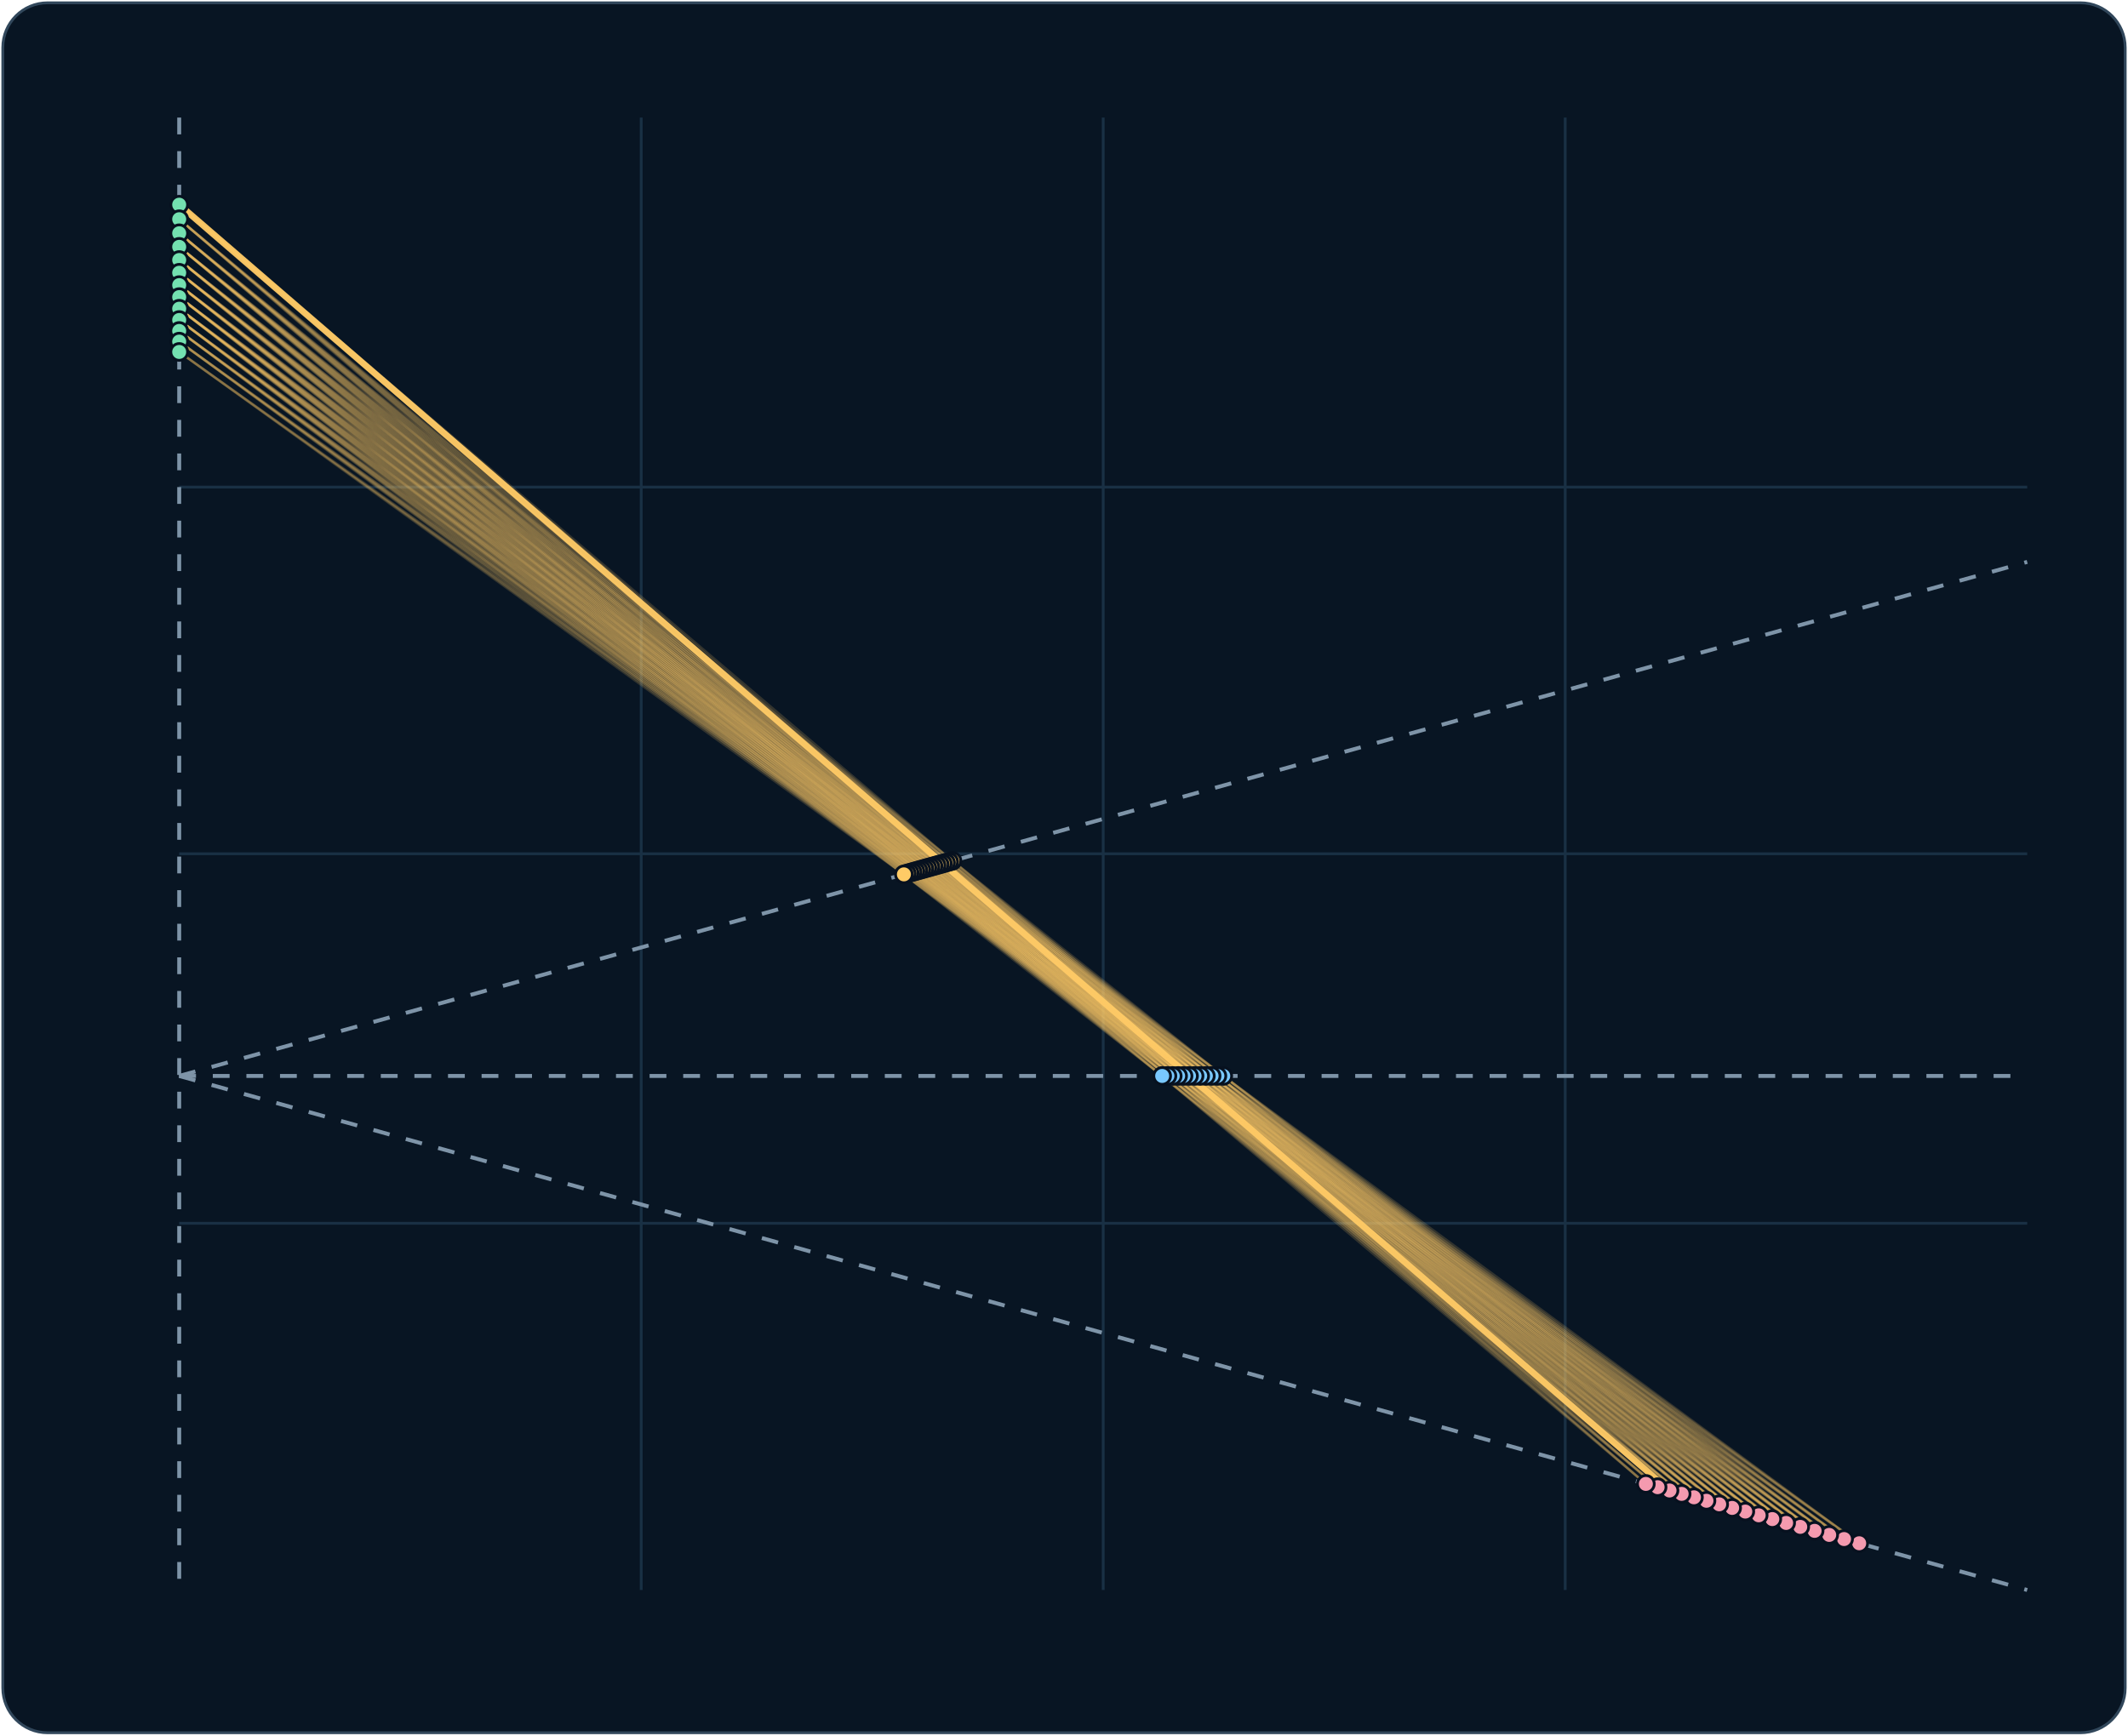
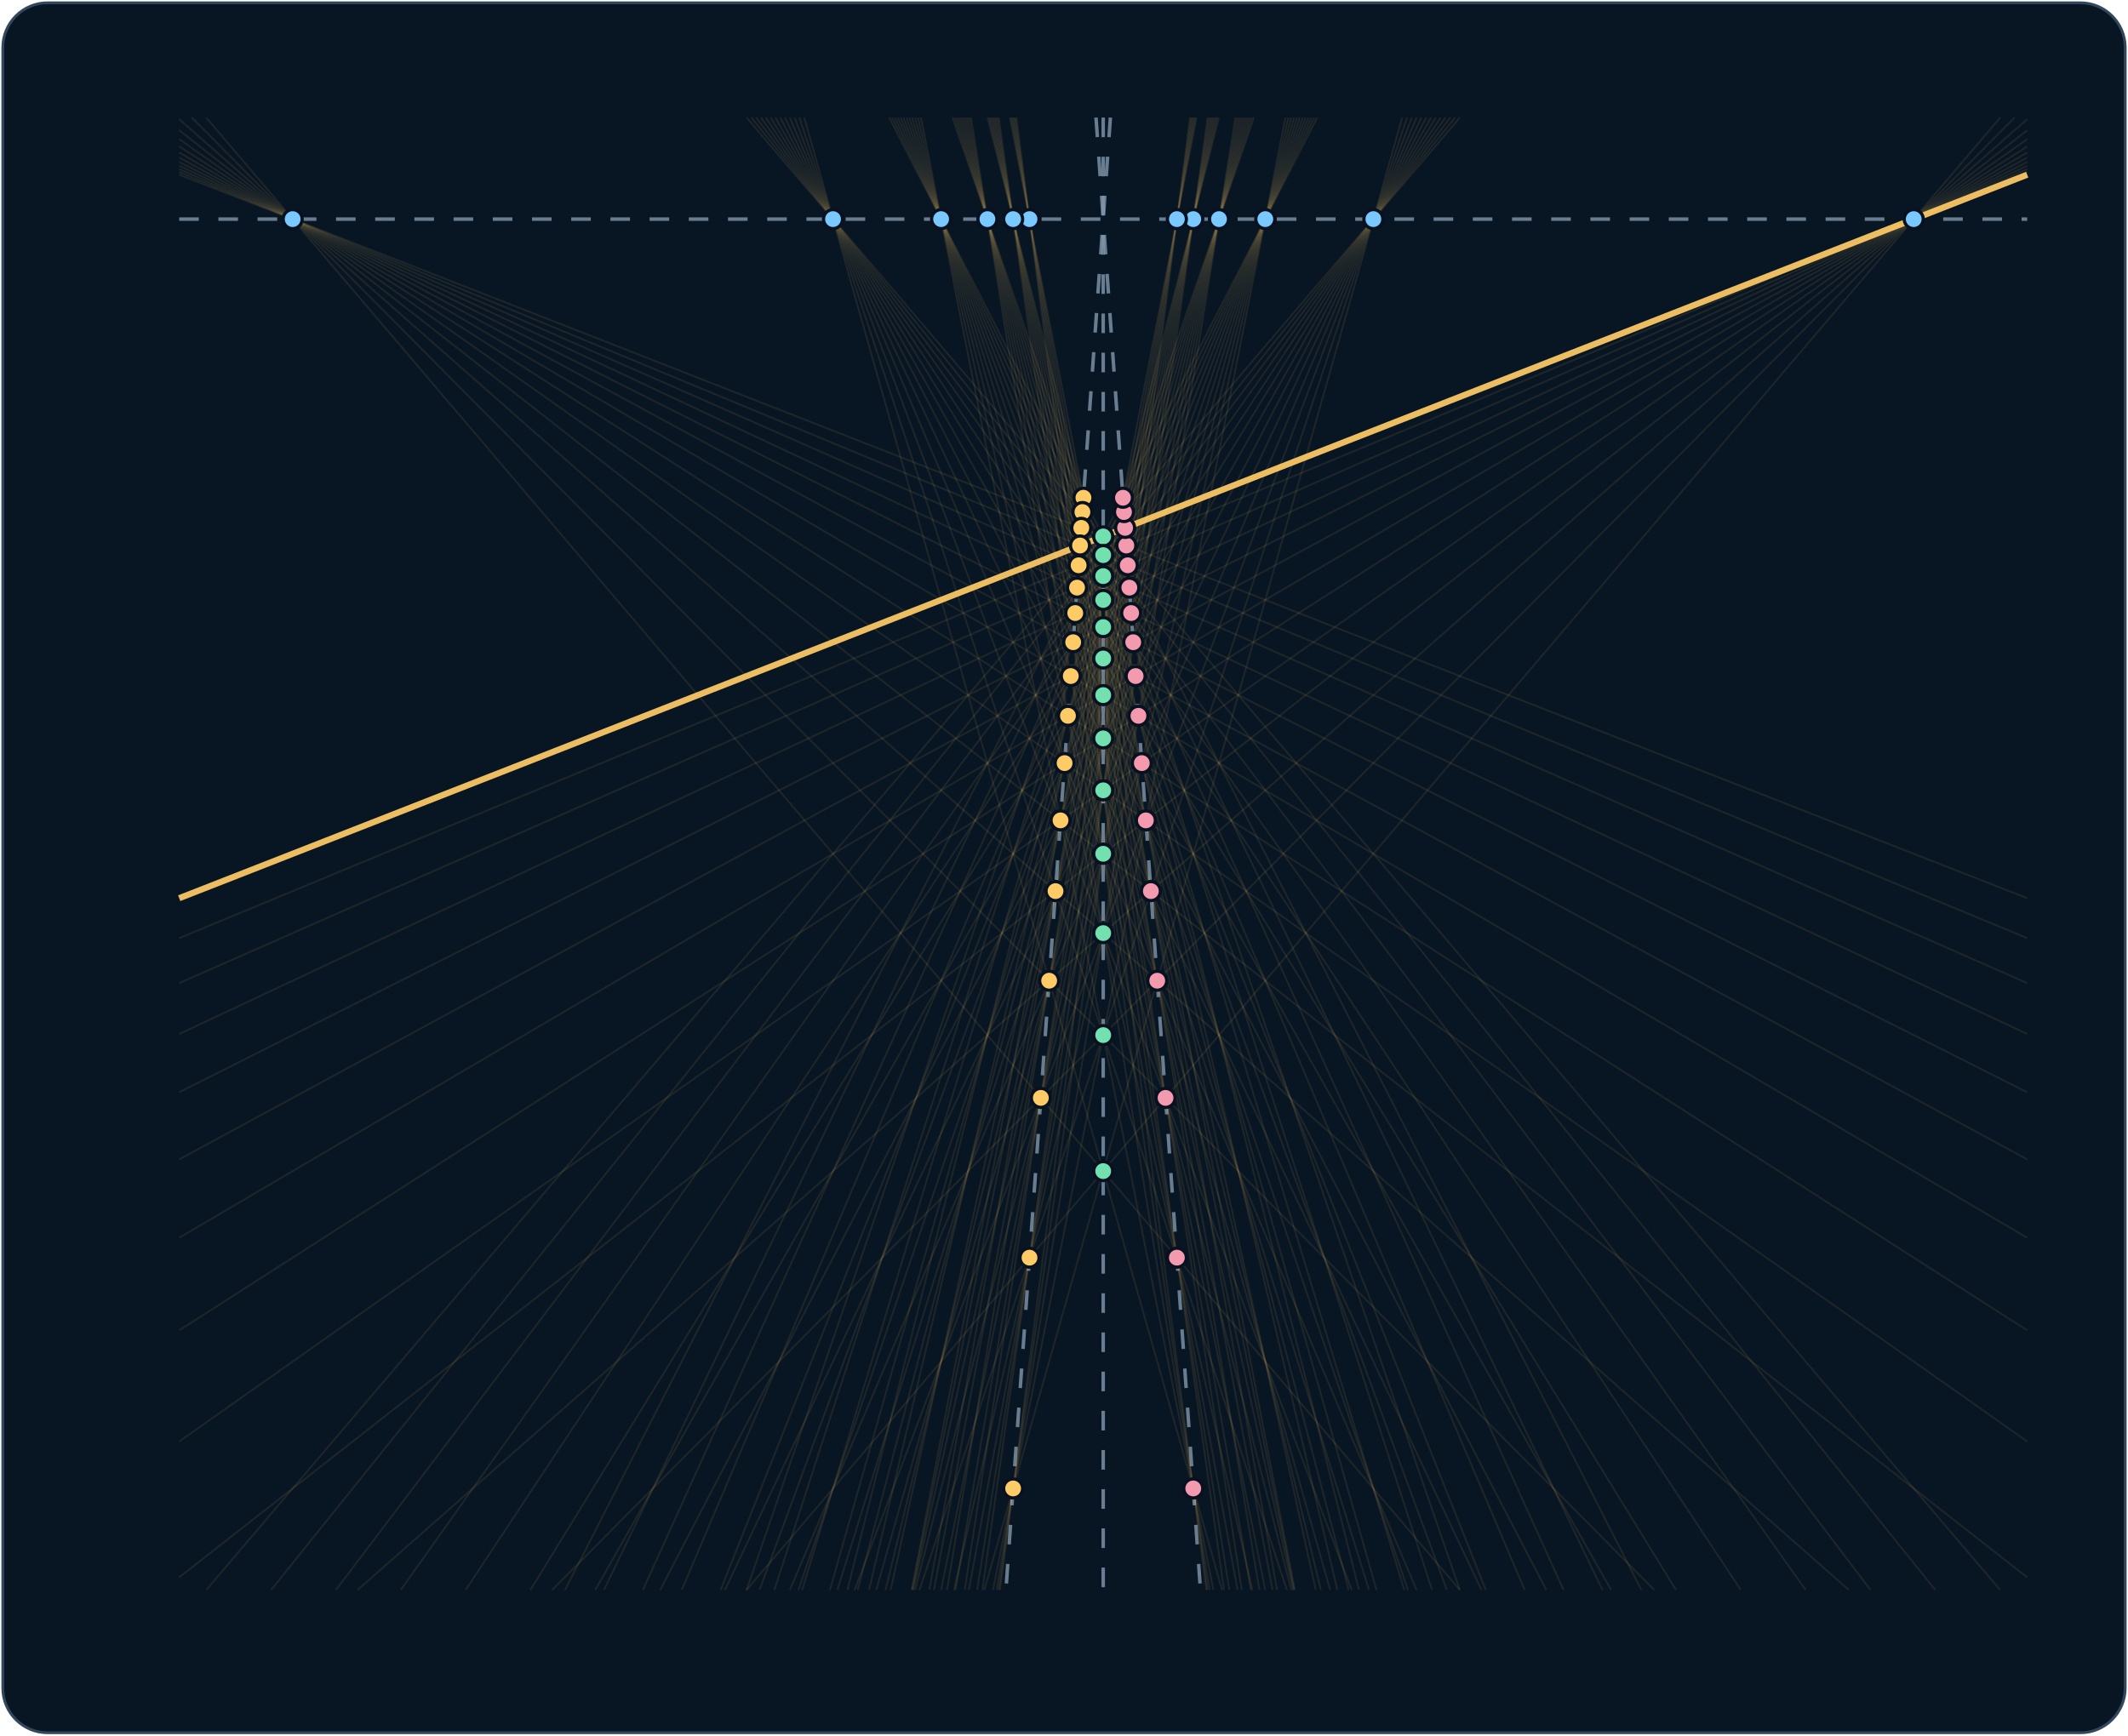
<svg xmlns="http://www.w3.org/2000/svg" viewBox="0 0 760 620" role="img" aria-labelledby="title desc">
  <style>
    .frame { fill: #081523; stroke: #31475b; stroke-width: 1; }
-     .grid { fill: none; stroke: #193044; stroke-width: 1; }
-     .support { fill: none; stroke: #7e94a8; stroke-width: 1.4; stroke-dasharray: 6 6; }
-     .four-line { fill: none; stroke: #ffcb66; stroke-width: .85; stroke-opacity: .17; }
-     .four-line.highlighted { stroke-width: 2.3; stroke-opacity: .95; }
-     .point { stroke: #07111f; stroke-width: 1; }
+     .support { fill: none; stroke: #7e94a8; stroke-width: 1.25; stroke-dasharray: 7 7; stroke-opacity: .82; }
+     .four-line { fill: none; stroke: #ffcb66; stroke-width: .62; stroke-opacity: .095; }
+     .four-line.highlighted { stroke-width: 2.2; stroke-opacity: .92; }
+     .point { stroke: #07111f; stroke-width: 1.15; }
    .family-a { fill: #79c8ff; } .family-b { fill: #73e0b0; }
    .family-c { fill: #ffcb66; } .family-d { fill: #f49aaf; }
  </style>
  <rect class="frame" x="1" y="1" width="758" height="618" rx="16" />
-   <g class="grid">
-     <path d="M64 174H724M64 305H724M64 437H724" />
-     <path d="M229 42V568M394 42V568M559 42V568" />
-   </g>
  <g class="support">
-     <path d="M64 384.367H724" />
-     <path d="M64 42V568" />
-     <path d="M64 384.367L724 200.734" />
-     <path d="M64 384.367L724 568" />
+     <path d="M64 78.276L724 78.276" />
+     <path d="M394 42L394 568" />
+     <path d="M396.573 42L359.263 568" />
+     <path d="M391.427 42L428.737 568" />
  </g>
  <g>
-     <path class="four-line" d="M64 88.184L637.913 544.048" />
-     <path class="four-line" d="M64 92.886L642.947 545.449" />
-     <path class="four-line" d="M64 97.44L648.071 546.874" />
-     <path class="four-line" d="M64 101.854L653.286 548.325" />
-     <path class="four-line" d="M64 106.135L658.595 549.802" />
-     <path class="four-line" d="M64 110.288L664 551.306" />
-     <path class="four-line" d="M64 83.329L628.103 541.318" />
-     <path class="four-line" d="M64 88.184L632.966 542.671" />
-     <path class="four-line" d="M64 92.886L637.913 544.048" />
-     <path class="four-line" d="M64 97.44L642.947 545.449" />
-     <path class="four-line" d="M64 101.854L648.071 546.874" />
-     <path class="four-line" d="M64 106.135L653.286 548.325" />
-     <path class="four-line" d="M64 110.288L658.595 549.802" />
-     <path class="four-line" d="M64 114.318L664 551.306" />
-     <path class="four-line" d="M64 78.312L618.622 538.68" />
-     <path class="four-line" d="M64 83.329L623.322 539.988" />
-     <path class="four-line" d="M64 88.184L628.103 541.318" />
-     <path class="four-line" d="M64 92.886L632.966 542.671" />
-     <path class="four-line" d="M64 97.44L637.913 544.048" />
-     <path class="four-line" d="M64 101.854L642.947 545.449" />
-     <path class="four-line" d="M64 106.135L648.071 546.874" />
-     <path class="four-line" d="M64 110.288L653.286 548.325" />
-     <path class="four-line" d="M64 114.318L658.595 549.802" />
-     <path class="four-line" d="M64 118.232L664 551.306" />
-     <path class="four-line" d="M64 73.124L609.455 536.13" />
-     <path class="four-line" d="M64 78.312L614 537.394" />
-     <path class="four-line" d="M64 83.329L618.622 538.68" />
-     <path class="four-line" d="M64 88.184L623.322 539.988" />
-     <path class="four-line" d="M64 92.886L628.103 541.318" />
-     <path class="four-line" d="M64 97.44L632.966 542.671" />
-     <path class="four-line" d="M64 101.854L637.913 544.048" />
-     <path class="four-line" d="M64 106.135L642.947 545.449" />
-     <path class="four-line" d="M64 110.288L648.071 546.874" />
-     <path class="four-line" d="M64 114.318L653.286 548.325" />
-     <path class="four-line" d="M64 118.232L658.595 549.802" />
-     <path class="four-line" d="M64 122.034L664 551.306" />
-     <path class="four-line" d="M64 73.124L604.984 534.886" />
-     <path class="four-line" d="M64 78.312L609.455 536.13" />
-     <path class="four-line" d="M64 83.329L614 537.394" />
-     <path class="four-line" d="M64 88.184L618.622 538.68" />
-     <path class="four-line" d="M64 92.886L623.322 539.988" />
-     <path class="four-line" d="M64 97.44L628.103 541.318" />
-     <path class="four-line" d="M64 101.854L632.966 542.671" />
-     <path class="four-line" d="M64 106.135L637.913 544.048" />
-     <path class="four-line" d="M64 110.288L642.947 545.449" />
-     <path class="four-line" d="M64 114.318L648.071 546.874" />
-     <path class="four-line" d="M64 118.232L653.286 548.325" />
-     <path class="four-line" d="M64 122.034L658.595 549.802" />
-     <path class="four-line" d="M64 125.729L664 551.306" />
-     <path class="four-line" d="M64 73.124L600.585 533.662" />
-     <path class="four-line" d="M64 78.312L604.984 534.886" />
-     <path class="four-line" d="M64 83.329L609.455 536.13" />
-     <path class="four-line" d="M64 88.184L614 537.394" />
-     <path class="four-line" d="M64 92.886L618.622 538.68" />
-     <path class="four-line" d="M64 97.44L623.322 539.988" />
-     <path class="four-line" d="M64 101.854L628.103 541.318" />
-     <path class="four-line" d="M64 106.135L632.966 542.671" />
-     <path class="four-line" d="M64 110.288L637.913 544.048" />
-     <path class="four-line" d="M64 114.318L642.947 545.449" />
-     <path class="four-line" d="M64 118.232L648.071 546.874" />
-     <path class="four-line" d="M64 122.034L653.286 548.325" />
-     <path class="four-line" d="M64 125.729L658.595 549.802" />
-     <path class="four-line highlighted" d="M64 73.124L596.258 532.458" />
-     <path class="four-line" d="M64 78.312L600.585 533.662" />
-     <path class="four-line" d="M64 83.329L604.984 534.886" />
-     <path class="four-line" d="M64 88.184L609.455 536.13" />
-     <path class="four-line" d="M64 92.886L614 537.394" />
-     <path class="four-line" d="M64 97.44L618.622 538.68" />
-     <path class="four-line" d="M64 101.854L623.322 539.988" />
-     <path class="four-line" d="M64 106.135L628.103 541.318" />
-     <path class="four-line" d="M64 110.288L632.966 542.671" />
-     <path class="four-line" d="M64 114.318L637.913 544.048" />
-     <path class="four-line" d="M64 118.232L642.947 545.449" />
-     <path class="four-line" d="M64 122.034L648.071 546.874" />
-     <path class="four-line" d="M64 125.729L653.286 548.325" />
-     <path class="four-line" d="M64 73.124L592 531.273" />
-     <path class="four-line" d="M64 78.312L596.258 532.458" />
-     <path class="four-line" d="M64 83.329L600.585 533.662" />
-     <path class="four-line" d="M64 88.184L604.984 534.886" />
-     <path class="four-line" d="M64 92.886L609.455 536.13" />
-     <path class="four-line" d="M64 97.44L614 537.394" />
-     <path class="four-line" d="M64 101.854L618.622 538.68" />
-     <path class="four-line" d="M64 106.135L623.322 539.988" />
-     <path class="four-line" d="M64 110.288L628.103 541.318" />
-     <path class="four-line" d="M64 114.318L632.966 542.671" />
-     <path class="four-line" d="M64 118.232L637.913 544.048" />
-     <path class="four-line" d="M64 122.034L642.947 545.449" />
-     <path class="four-line" d="M64 125.729L648.071 546.874" />
-     <path class="four-line" d="M64 73.124L587.81 530.107" />
-     <path class="four-line" d="M64 78.312L592 531.273" />
-     <path class="four-line" d="M64 83.329L596.258 532.458" />
-     <path class="four-line" d="M64 88.184L600.585 533.662" />
-     <path class="four-line" d="M64 92.886L604.984 534.886" />
-     <path class="four-line" d="M64 97.44L609.455 536.13" />
-     <path class="four-line" d="M64 101.854L614 537.394" />
-     <path class="four-line" d="M64 106.135L618.622 538.68" />
-     <path class="four-line" d="M64 110.288L623.322 539.988" />
-     <path class="four-line" d="M64 114.318L628.103 541.318" />
-     <path class="four-line" d="M64 118.232L632.966 542.671" />
-     <path class="four-line" d="M64 122.034L637.913 544.048" />
-     <path class="four-line" d="M64 78.312L587.81 530.107" />
-     <path class="four-line" d="M64 83.329L592 531.273" />
-     <path class="four-line" d="M64 88.184L596.258 532.458" />
-     <path class="four-line" d="M64 92.886L600.585 533.662" />
-     <path class="four-line" d="M64 97.44L604.984 534.886" />
-     <path class="four-line" d="M64 101.854L609.455 536.13" />
-     <path class="four-line" d="M64 106.135L614 537.394" />
-     <path class="four-line" d="M64 110.288L618.622 538.68" />
-     <path class="four-line" d="M64 114.318L623.322 539.988" />
-     <path class="four-line" d="M64 118.232L628.103 541.318" />
-     <path class="four-line" d="M64 83.329L587.81 530.107" />
-     <path class="four-line" d="M64 88.184L592 531.273" />
-     <path class="four-line" d="M64 92.886L596.258 532.458" />
-     <path class="four-line" d="M64 97.44L600.585 533.662" />
-     <path class="four-line" d="M64 101.854L604.984 534.886" />
-     <path class="four-line" d="M64 106.135L609.455 536.13" />
-     <path class="four-line" d="M64 110.288L614 537.394" />
-     <path class="four-line" d="M64 114.318L618.622 538.68" />
-     <path class="four-line" d="M64 88.184L587.81 530.107" />
-     <path class="four-line" d="M64 92.886L592 531.273" />
-     <path class="four-line" d="M64 97.44L596.258 532.458" />
-     <path class="four-line" d="M64 101.854L600.585 533.662" />
-     <path class="four-line" d="M64 106.135L604.984 534.886" />
-     <path class="four-line" d="M64 110.288L609.455 536.13" />
+     <path class="four-line" d="M360.667 42L462.421 568" />
+     <path class="four-line" d="M361.135 42L456.105 568" />
+     <path class="four-line" d="M361.602 42L449.789 568" />
+     <path class="four-line" d="M362.07 42L443.474 568" />
+     <path class="four-line" d="M362.538 42L437.158 568" />
+     <path class="four-line" d="M363.006 42L430.842 568" />
+     <path class="four-line" d="M352.687 42L485.345 568" />
+     <path class="four-line" d="M353.259 42L477.626 568" />
+     <path class="four-line" d="M353.831 42L469.906 568" />
+     <path class="four-line" d="M354.403 42L462.187 568" />
+     <path class="four-line" d="M354.975 42L454.468 568" />
+     <path class="four-line" d="M355.546 42L446.749 568" />
+     <path class="four-line" d="M356.118 42L439.029 568" />
+     <path class="four-line" d="M356.69 42L431.31 568" />
+     <path class="four-line" d="M340.149 42L521.368 568" />
+     <path class="four-line" d="M340.884 42L511.444 568" />
+     <path class="four-line" d="M341.619 42L501.519 568" />
+     <path class="four-line" d="M342.354 42L491.594 568" />
+     <path class="four-line" d="M343.089 42L481.669 568" />
+     <path class="four-line" d="M343.825 42L471.744 568" />
+     <path class="four-line" d="M344.56 42L461.82 568" />
+     <path class="four-line" d="M345.295 42L451.895 568" />
+     <path class="four-line" d="M346.03 42L441.97 568" />
+     <path class="four-line" d="M346.765 42L432.045 568" />
+     <path class="four-line" d="M317.579 42L586.211 568" />
+     <path class="four-line" d="M318.608 42L572.316 568" />
+     <path class="four-line" d="M319.637 42L558.421 568" />
+     <path class="four-line" d="M320.667 42L544.526 568" />
+     <path class="four-line" d="M321.696 42L530.632 568" />
+     <path class="four-line" d="M322.725 42L516.737 568" />
+     <path class="four-line" d="M323.754 42L502.842 568" />
+     <path class="four-line" d="M324.784 42L488.947 568" />
+     <path class="four-line" d="M325.813 42L475.053 568" />
+     <path class="four-line" d="M326.842 42L461.158 568" />
+     <path class="four-line" d="M327.871 42L447.263 568" />
+     <path class="four-line" d="M328.901 42L433.368 568" />
+     <path class="four-line" d="M266.632 42L714.351 568" />
+     <path class="four-line" d="M268.347 42L691.193 568" />
+     <path class="four-line" d="M270.062 42L668.035 568" />
+     <path class="four-line" d="M271.778 42L644.877 568" />
+     <path class="four-line" d="M273.493 42L621.719 568" />
+     <path class="four-line" d="M275.209 42L598.561 568" />
+     <path class="four-line" d="M276.924 42L575.404 568" />
+     <path class="four-line" d="M278.639 42L552.246 568" />
+     <path class="four-line" d="M280.355 42L529.088 568" />
+     <path class="four-line" d="M282.07 42L505.93 568" />
+     <path class="four-line" d="M283.786 42L482.772 568" />
+     <path class="four-line" d="M285.501 42L459.614 568" />
+     <path class="four-line" d="M287.216 42L436.456 568" />
+     <path class="four-line" d="M64 62.405L724 320.871" />
+     <path class="four-line" d="M64 61.472L724 335.141" />
+     <path class="four-line" d="M64 60.421L724 351.195" />
+     <path class="four-line" d="M64 59.231L724 369.39" />
+     <path class="four-line" d="M64 57.871L724 390.183" />
+     <path class="four-line" d="M64 56.301L724 414.176" />
+     <path class="four-line" d="M64 54.47L724 442.168" />
+     <path class="four-line" d="M64 52.306L724 475.249" />
+     <path class="four-line" d="M64 49.709L724 514.947" />
+     <path class="four-line" d="M64 46.534L724 563.466" />
+     <path class="four-line" d="M64 42.567L660.316 568" />
+     <path class="four-line" d="M68.503 42L590.842 568" />
+     <path class="four-line" d="M73.649 42L521.368 568" />
+     <path class="four-line highlighted" d="M64 320.871L724 62.405" />
+     <path class="four-line" d="M64 335.141L724 61.472" />
+     <path class="four-line" d="M64 351.195L724 60.421" />
+     <path class="four-line" d="M64 369.39L724 59.231" />
+     <path class="four-line" d="M64 390.183L724 57.871" />
+     <path class="four-line" d="M64 414.176L724 56.301" />
+     <path class="four-line" d="M64 442.168L724 54.47" />
+     <path class="four-line" d="M64 475.249L724 52.306" />
+     <path class="four-line" d="M64 514.947L724 49.709" />
+     <path class="four-line" d="M64 563.466L724 46.534" />
+     <path class="four-line" d="M724 42.567L127.684 568" />
+     <path class="four-line" d="M719.497 42L197.158 568" />
+     <path class="four-line" d="M714.351 42L266.632 568" />
+     <path class="four-line" d="M521.368 42L73.649 568" />
+     <path class="four-line" d="M519.653 42L96.807 568" />
+     <path class="four-line" d="M517.938 42L119.965 568" />
+     <path class="four-line" d="M516.222 42L143.123 568" />
+     <path class="four-line" d="M514.507 42L166.281 568" />
+     <path class="four-line" d="M512.791 42L189.439 568" />
+     <path class="four-line" d="M511.076 42L212.596 568" />
+     <path class="four-line" d="M509.361 42L235.754 568" />
+     <path class="four-line" d="M507.645 42L258.912 568" />
+     <path class="four-line" d="M505.93 42L282.07 568" />
+     <path class="four-line" d="M504.214 42L305.228 568" />
+     <path class="four-line" d="M502.499 42L328.386 568" />
+     <path class="four-line" d="M500.784 42L351.544 568" />
+     <path class="four-line" d="M470.421 42L201.789 568" />
+     <path class="four-line" d="M469.392 42L215.684 568" />
+     <path class="four-line" d="M468.363 42L229.579 568" />
+     <path class="four-line" d="M467.333 42L243.474 568" />
+     <path class="four-line" d="M466.304 42L257.368 568" />
+     <path class="four-line" d="M465.275 42L271.263 568" />
+     <path class="four-line" d="M464.246 42L285.158 568" />
+     <path class="four-line" d="M463.216 42L299.053 568" />
+     <path class="four-line" d="M462.187 42L312.947 568" />
+     <path class="four-line" d="M461.158 42L326.842 568" />
+     <path class="four-line" d="M460.129 42L340.737 568" />
+     <path class="four-line" d="M459.099 42L354.632 568" />
+     <path class="four-line" d="M447.851 42L266.632 568" />
+     <path class="four-line" d="M447.116 42L276.556 568" />
+     <path class="four-line" d="M446.381 42L286.481 568" />
+     <path class="four-line" d="M445.646 42L296.406 568" />
+     <path class="four-line" d="M444.911 42L306.331 568" />
+     <path class="four-line" d="M444.175 42L316.256 568" />
+     <path class="four-line" d="M443.44 42L326.18 568" />
+     <path class="four-line" d="M442.705 42L336.105 568" />
+     <path class="four-line" d="M441.97 42L346.03 568" />
+     <path class="four-line" d="M441.235 42L355.955 568" />
+     <path class="four-line" d="M435.313 42L302.655 568" />
+     <path class="four-line" d="M434.741 42L310.374 568" />
+     <path class="four-line" d="M434.169 42L318.094 568" />
+     <path class="four-line" d="M433.597 42L325.813 568" />
+     <path class="four-line" d="M433.025 42L333.532 568" />
+     <path class="four-line" d="M432.454 42L341.251 568" />
+     <path class="four-line" d="M431.882 42L348.971 568" />
+     <path class="four-line" d="M431.31 42L356.69 568" />
+     <path class="four-line" d="M427.333 42L325.579 568" />
+     <path class="four-line" d="M426.865 42L331.895 568" />
+     <path class="four-line" d="M426.398 42L338.211 568" />
+     <path class="four-line" d="M425.93 42L344.526 568" />
+     <path class="four-line" d="M425.462 42L350.842 568" />
+     <path class="four-line" d="M424.994 42L357.158 568" />
  </g>
  <g>
-     <circle class="point family-a" cx="436.881" cy="384.367" r="3" />
-     <circle class="point family-a" cx="434.787" cy="384.367" r="3" />
-     <circle class="point family-a" cx="432.715" cy="384.367" r="3" />
-     <circle class="point family-a" cx="430.667" cy="384.367" r="3" />
-     <circle class="point family-a" cx="428.641" cy="384.367" r="3" />
-     <circle class="point family-a" cx="426.637" cy="384.367" r="3" />
-     <circle class="point family-a" cx="424.656" cy="384.367" r="3" />
-     <circle class="point family-a" cx="422.696" cy="384.367" r="3" />
-     <circle class="point family-a" cx="420.757" cy="384.367" r="3" />
-     <circle class="point family-a" cx="418.839" cy="384.367" r="3" />
-     <circle class="point family-a" cx="416.941" cy="384.367" r="3" />
-     <circle class="point family-a" cx="415.064" cy="384.367" r="3" />
-     <circle class="point family-b" cx="64" cy="73.124" r="3" />
-     <circle class="point family-b" cx="64" cy="78.312" r="3" />
-     <circle class="point family-b" cx="64" cy="83.329" r="3" />
-     <circle class="point family-b" cx="64" cy="88.184" r="3" />
-     <circle class="point family-b" cx="64" cy="92.886" r="3" />
-     <circle class="point family-b" cx="64" cy="97.44" r="3" />
-     <circle class="point family-b" cx="64" cy="101.854" r="3" />
-     <circle class="point family-b" cx="64" cy="106.135" r="3" />
-     <circle class="point family-b" cx="64" cy="110.288" r="3" />
-     <circle class="point family-b" cx="64" cy="114.318" r="3" />
-     <circle class="point family-b" cx="64" cy="118.232" r="3" />
-     <circle class="point family-b" cx="64" cy="122.034" r="3" />
-     <circle class="point family-b" cx="64" cy="125.729" r="3" />
-     <circle class="point family-c" cx="340.151" cy="307.533" r="3" />
-     <circle class="point family-c" cx="339" cy="307.853" r="3" />
-     <circle class="point family-c" cx="337.859" cy="308.171" r="3" />
-     <circle class="point family-c" cx="336.727" cy="308.485" r="3" />
-     <circle class="point family-c" cx="335.605" cy="308.798" r="3" />
-     <circle class="point family-c" cx="334.492" cy="309.107" r="3" />
-     <circle class="point family-c" cx="333.388" cy="309.415" r="3" />
-     <circle class="point family-c" cx="332.293" cy="309.719" r="3" />
-     <circle class="point family-c" cx="331.206" cy="310.021" r="3" />
-     <circle class="point family-c" cx="330.129" cy="310.321" r="3" />
-     <circle class="point family-c" cx="329.06" cy="310.619" r="3" />
-     <circle class="point family-c" cx="328" cy="310.914" r="3" />
-     <circle class="point family-c" cx="326.948" cy="311.206" r="3" />
-     <circle class="point family-c" cx="325.905" cy="311.497" r="3" />
-     <circle class="point family-c" cx="324.87" cy="311.785" r="3" />
-     <circle class="point family-c" cx="323.843" cy="312.07" r="3" />
-     <circle class="point family-c" cx="322.824" cy="312.354" r="3" />
-     <circle class="point family-d" cx="664" cy="551.306" r="3" />
-     <circle class="point family-d" cx="658.595" cy="549.802" r="3" />
-     <circle class="point family-d" cx="653.286" cy="548.325" r="3" />
-     <circle class="point family-d" cx="648.071" cy="546.874" r="3" />
-     <circle class="point family-d" cx="642.947" cy="545.449" r="3" />
-     <circle class="point family-d" cx="637.913" cy="544.048" r="3" />
-     <circle class="point family-d" cx="632.966" cy="542.671" r="3" />
-     <circle class="point family-d" cx="628.103" cy="541.318" r="3" />
-     <circle class="point family-d" cx="623.322" cy="539.988" r="3" />
-     <circle class="point family-d" cx="618.622" cy="538.68" r="3" />
-     <circle class="point family-d" cx="614" cy="537.394" r="3" />
-     <circle class="point family-d" cx="609.455" cy="536.13" r="3" />
-     <circle class="point family-d" cx="604.984" cy="534.886" r="3" />
-     <circle class="point family-d" cx="600.585" cy="533.662" r="3" />
-     <circle class="point family-d" cx="596.258" cy="532.458" r="3" />
-     <circle class="point family-d" cx="592" cy="531.273" r="3" />
-     <circle class="point family-d" cx="587.81" cy="530.107" r="3" />
+     <circle class="point family-a" cx="367.684" cy="78.276" r="3.4" />
+     <circle class="point family-a" cx="361.836" cy="78.276" r="3.4" />
+     <circle class="point family-a" cx="352.647" cy="78.276" r="3.4" />
+     <circle class="point family-a" cx="336.105" cy="78.276" r="3.4" />
+     <circle class="point family-a" cx="297.509" cy="78.276" r="3.4" />
+     <circle class="point family-a" cx="104.526" cy="78.276" r="3.4" />
+     <circle class="point family-a" cx="683.474" cy="78.276" r="3.4" />
+     <circle class="point family-a" cx="490.491" cy="78.276" r="3.4" />
+     <circle class="point family-a" cx="451.895" cy="78.276" r="3.4" />
+     <circle class="point family-a" cx="435.353" cy="78.276" r="3.4" />
+     <circle class="point family-a" cx="426.164" cy="78.276" r="3.4" />
+     <circle class="point family-a" cx="420.316" cy="78.276" r="3.4" />
+     <circle class="point family-b" cx="394" cy="191.638" r="3.4" />
+     <circle class="point family-b" cx="394" cy="198.306" r="3.4" />
+     <circle class="point family-b" cx="394" cy="205.808" r="3.4" />
+     <circle class="point family-b" cx="394" cy="214.31" r="3.4" />
+     <circle class="point family-b" cx="394" cy="224.027" r="3.4" />
+     <circle class="point family-b" cx="394" cy="235.239" r="3.4" />
+     <circle class="point family-b" cx="394" cy="248.319" r="3.4" />
+     <circle class="point family-b" cx="394" cy="263.777" r="3.4" />
+     <circle class="point family-b" cx="394" cy="282.328" r="3.4" />
+     <circle class="point family-b" cx="394" cy="305" r="3.4" />
+     <circle class="point family-b" cx="394" cy="333.341" r="3.4" />
+     <circle class="point family-b" cx="394" cy="369.778" r="3.4" />
+     <circle class="point family-b" cx="394" cy="418.362" r="3.4" />
+     <circle class="point family-c" cx="386.94" cy="177.813" r="3.4" />
+     <circle class="point family-c" cx="386.578" cy="182.918" r="3.4" />
+     <circle class="point family-c" cx="386.176" cy="188.574" r="3.4" />
+     <circle class="point family-c" cx="385.729" cy="194.877" r="3.4" />
+     <circle class="point family-c" cx="385.228" cy="201.944" r="3.4" />
+     <circle class="point family-c" cx="384.662" cy="209.922" r="3.4" />
+     <circle class="point family-c" cx="384.018" cy="219.001" r="3.4" />
+     <circle class="point family-c" cx="383.279" cy="229.425" r="3.4" />
+     <circle class="point family-c" cx="382.421" cy="241.517" r="3.4" />
+     <circle class="point family-c" cx="381.414" cy="255.712" r="3.4" />
+     <circle class="point family-c" cx="380.216" cy="272.611" r="3.4" />
+     <circle class="point family-c" cx="378.765" cy="293.067" r="3.4" />
+     <circle class="point family-c" cx="376.972" cy="318.337" r="3.4" />
+     <circle class="point family-c" cx="374.702" cy="350.345" r="3.4" />
+     <circle class="point family-c" cx="371.733" cy="392.202" r="3.4" />
+     <circle class="point family-c" cx="367.684" cy="449.279" r="3.4" />
+     <circle class="point family-c" cx="361.836" cy="531.724" r="3.4" />
+     <circle class="point family-d" cx="426.164" cy="531.724" r="3.4" />
+     <circle class="point family-d" cx="420.316" cy="449.279" r="3.4" />
+     <circle class="point family-d" cx="416.267" cy="392.202" r="3.4" />
+     <circle class="point family-d" cx="413.298" cy="350.345" r="3.4" />
+     <circle class="point family-d" cx="411.028" cy="318.337" r="3.4" />
+     <circle class="point family-d" cx="409.235" cy="293.067" r="3.4" />
+     <circle class="point family-d" cx="407.784" cy="272.611" r="3.4" />
+     <circle class="point family-d" cx="406.586" cy="255.712" r="3.4" />
+     <circle class="point family-d" cx="405.579" cy="241.517" r="3.4" />
+     <circle class="point family-d" cx="404.721" cy="229.425" r="3.4" />
+     <circle class="point family-d" cx="403.982" cy="219.001" r="3.4" />
+     <circle class="point family-d" cx="403.338" cy="209.922" r="3.4" />
+     <circle class="point family-d" cx="402.772" cy="201.944" r="3.4" />
+     <circle class="point family-d" cx="402.271" cy="194.877" r="3.4" />
+     <circle class="point family-d" cx="401.824" cy="188.574" r="3.4" />
+     <circle class="point family-d" cx="401.422" cy="182.918" r="3.4" />
+     <circle class="point family-d" cx="401.06" cy="177.813" r="3.4" />
  </g>
</svg>
